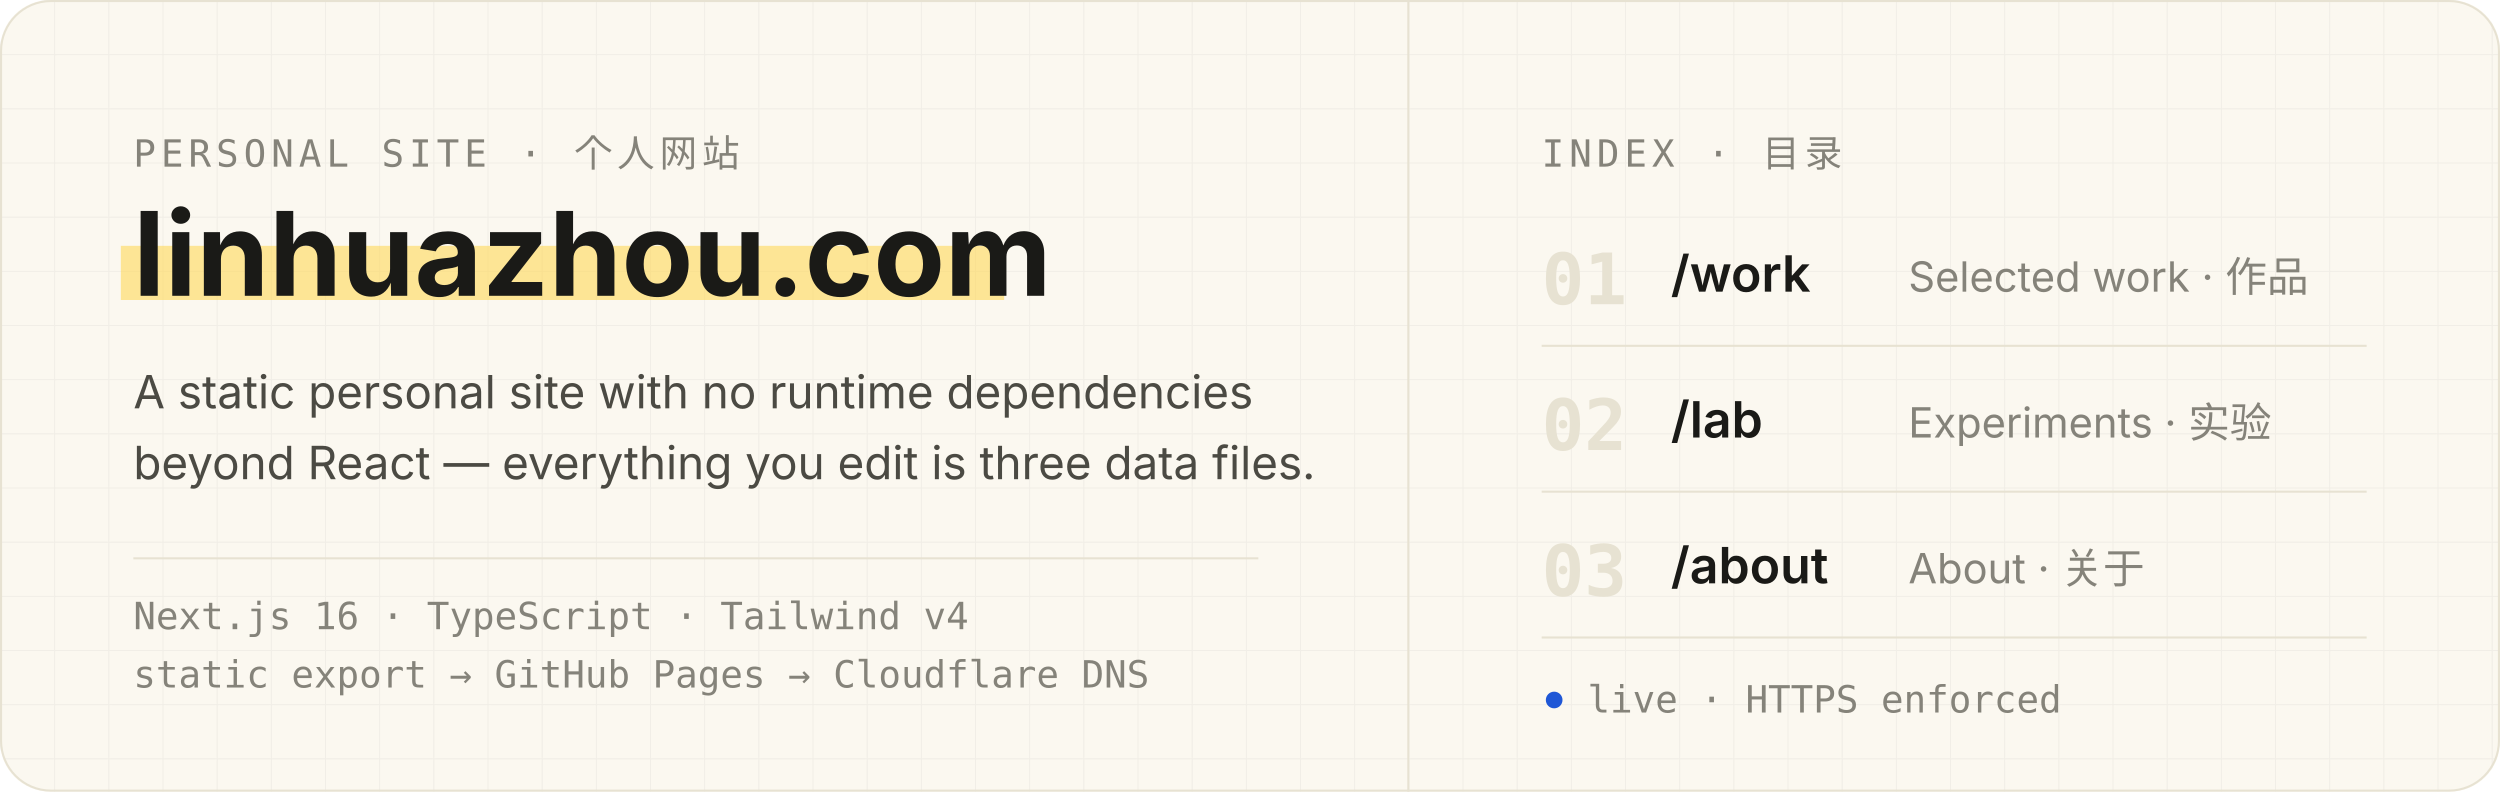
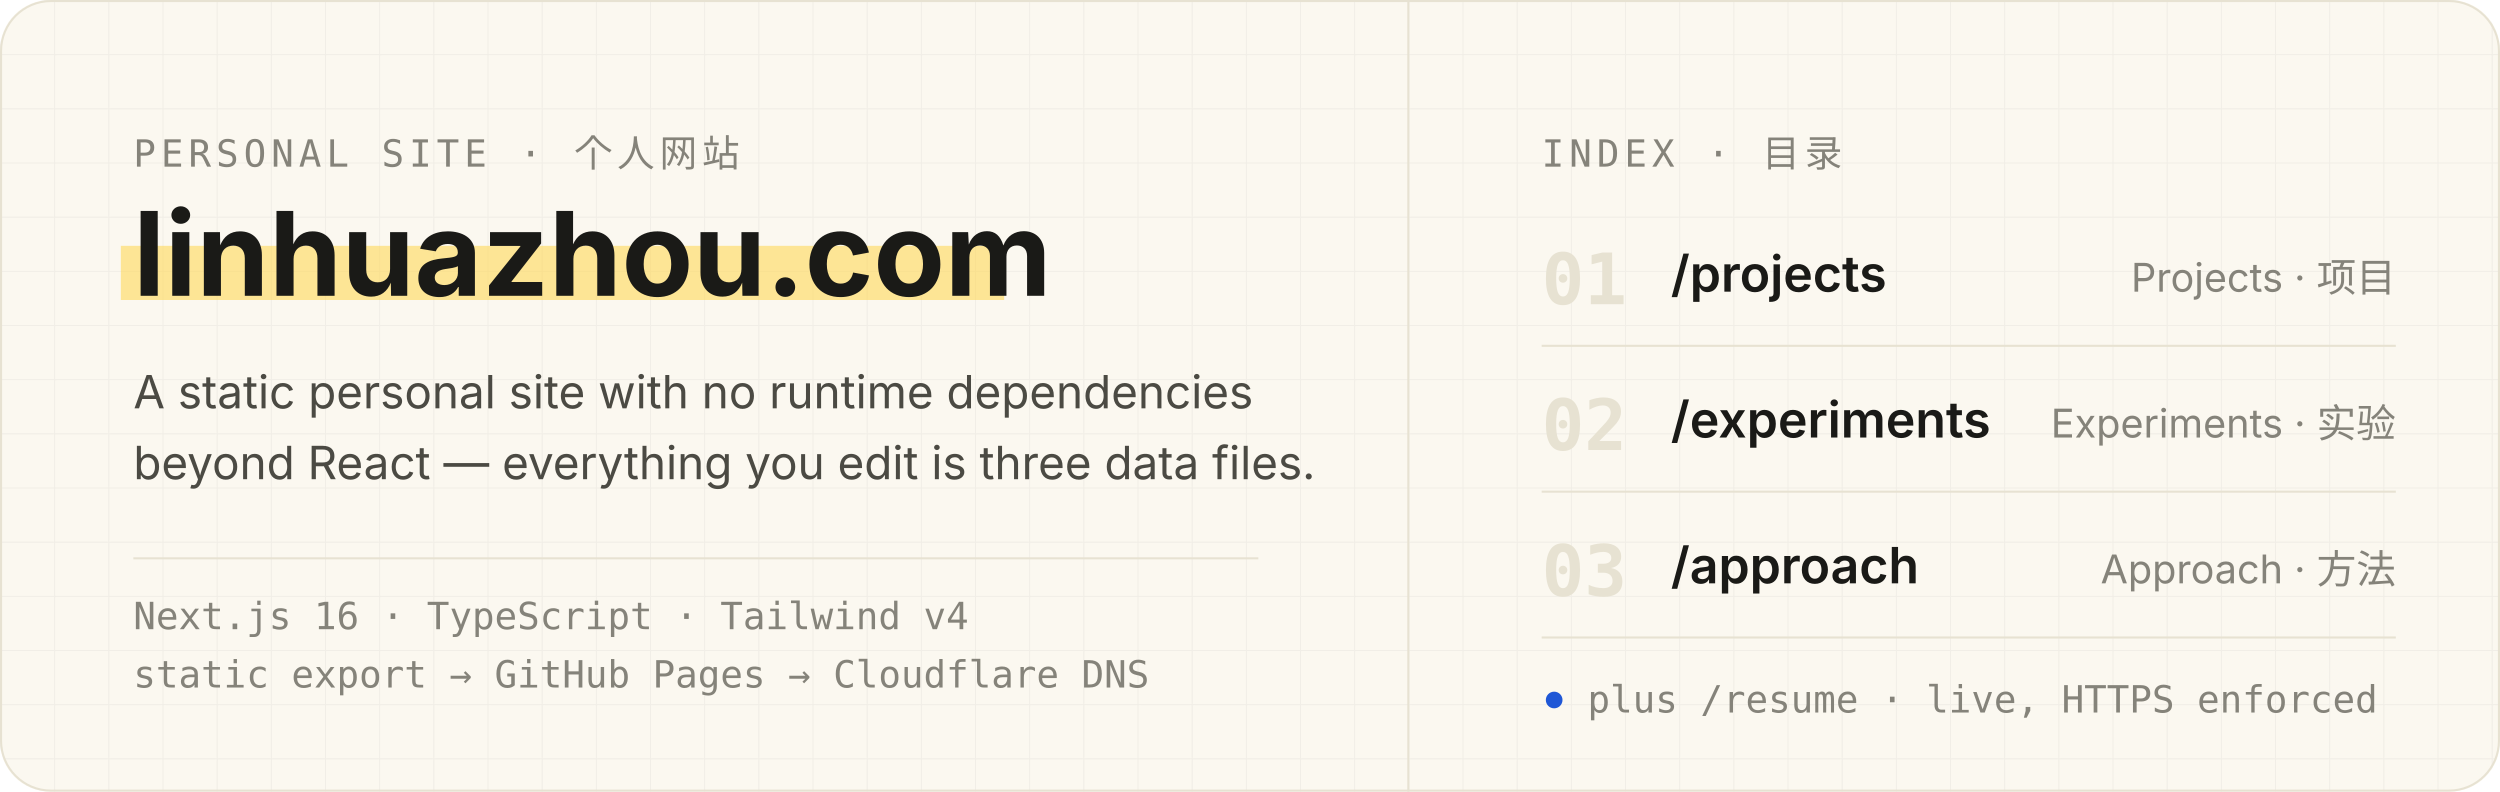
<svg xmlns="http://www.w3.org/2000/svg" width="1200" height="380" viewBox="0 0 1200 380" role="img" aria-labelledby="heroTitle heroDesc">
  <defs>
    <pattern id="graph" width="26" height="26" patternUnits="userSpaceOnUse">
      <path d="M26 0H0V26" fill="none" stroke="#1a1a17" stroke-opacity="0.045" stroke-width="1" />
    </pattern>
    <clipPath id="board">
      <rect width="1200" height="380" rx="24" />
    </clipPath>
  </defs>
  <g clip-path="url(#board)">
    <rect width="1200" height="380" fill="#fbf8f0" />
    <rect width="1200" height="380" fill="url(#graph)" />
    <line x1="676" y1="0" x2="676" y2="380" stroke="#e7e2d2" stroke-width="1" />
  </g>
  <rect x="0.5" y="0.5" width="1199" height="379" rx="24" fill="none" stroke="#e7e2d2" />
  <g transform="translate(64 0)">
    <text x="0" y="80" font-family="ui-monospace,SFMono-Regular,Menlo,monospace" font-size="18" letter-spacing="2.4" fill="#85837a">PERSONAL SITE · 个人网站</text>
    <rect x="-6" y="118" width="424" height="26" fill="#ffd64a" opacity="0.55" />
    <text x="0" y="142" font-family="-apple-system,BlinkMacSystemFont,'Segoe UI',sans-serif" font-size="56" font-weight="700" fill="#1a1a17">linhuazhou.com</text>
    <text x="0" y="196" font-family="-apple-system,BlinkMacSystemFont,'Segoe UI',sans-serif" font-size="22" fill="#4b4a43">A static personal site with no runtime dependencies</text>
    <text x="0" y="230" font-family="-apple-system,BlinkMacSystemFont,'Segoe UI',sans-serif" font-size="22" fill="#4b4a43">beyond React — everything you edit is three data files.</text>
    <line x1="0" y1="268" x2="540" y2="268" stroke="#e7e2d2" stroke-width="1" />
    <text x="0" y="302" font-family="ui-monospace,SFMono-Regular,Menlo,monospace" font-size="18" fill="#85837a">Next.js 16 · TypeScript · Tailwind v4</text>
    <text x="0" y="330" font-family="ui-monospace,SFMono-Regular,Menlo,monospace" font-size="18" fill="#85837a">static export → GitHub Pages → Cloudflare DNS</text>
  </g>
  <g transform="translate(740 0)">
    <text x="0" y="80" font-family="ui-monospace,SFMono-Regular,Menlo,monospace" font-size="18" letter-spacing="2.4" fill="#85837a">INDEX · 目录</text>
    <g font-family="-apple-system,BlinkMacSystemFont,'Segoe UI',sans-serif">
      <text x="0" y="146" font-family="ui-monospace,SFMono-Regular,Menlo,monospace" font-size="34" font-weight="700" fill="#e7e2d2">01</text>
-       <text x="62" y="140" font-size="24" font-weight="600" fill="#1a1a17">/work</text>
-       <text x="176" y="140" font-size="20" fill="#85837a">Selected work · 作品</text>
-       <line x1="0" y1="166" x2="396" y2="166" stroke="#e7e2d2" stroke-width="1" />
+       <text x="62" y="140" font-size="24" font-weight="600" fill="#1a1a17">/projects</text>
+       <text x="410" y="140" text-anchor="end" font-size="19" fill="#85837a">Projects · 项目</text>
+       <line x1="0" y1="166" x2="410" y2="166" stroke="#e7e2d2" stroke-width="1" />
      <text x="0" y="216" font-family="ui-monospace,SFMono-Regular,Menlo,monospace" font-size="34" font-weight="700" fill="#e7e2d2">02</text>
-       <text x="62" y="210" font-size="24" font-weight="600" fill="#1a1a17">/lab</text>
-       <text x="176" y="210" font-size="20" fill="#85837a">Experiments · 实验</text>
-       <line x1="0" y1="236" x2="396" y2="236" stroke="#e7e2d2" stroke-width="1" />
+       <text x="62" y="210" font-size="24" font-weight="600" fill="#1a1a17">/experiments</text>
+       <text x="410" y="210" text-anchor="end" font-size="19" fill="#85837a">Experiments · 实验</text>
+       <line x1="0" y1="236" x2="410" y2="236" stroke="#e7e2d2" stroke-width="1" />
      <text x="0" y="286" font-family="ui-monospace,SFMono-Regular,Menlo,monospace" font-size="34" font-weight="700" fill="#e7e2d2">03</text>
-       <text x="62" y="280" font-size="24" font-weight="600" fill="#1a1a17">/about</text>
-       <text x="176" y="280" font-size="20" fill="#85837a">About · 关于</text>
-       <line x1="0" y1="306" x2="396" y2="306" stroke="#e7e2d2" stroke-width="1" />
+       <text x="62" y="280" font-size="24" font-weight="600" fill="#1a1a17">/approach</text>
+       <text x="410" y="280" text-anchor="end" font-size="19" fill="#85837a">Approach · 方法</text>
+       <line x1="0" y1="306" x2="410" y2="306" stroke="#e7e2d2" stroke-width="1" />
    </g>
    <circle cx="6" cy="336" r="4" fill="#1f57d6" />
-     <text x="22" y="342" font-family="ui-monospace,SFMono-Regular,Menlo,monospace" font-size="18" fill="#85837a">live · HTTPS enforced</text>
+     <text x="22" y="342" font-family="ui-monospace,SFMono-Regular,Menlo,monospace" font-size="18" fill="#85837a">plus /resume · live, HTTPS enforced</text>
  </g>
</svg>
